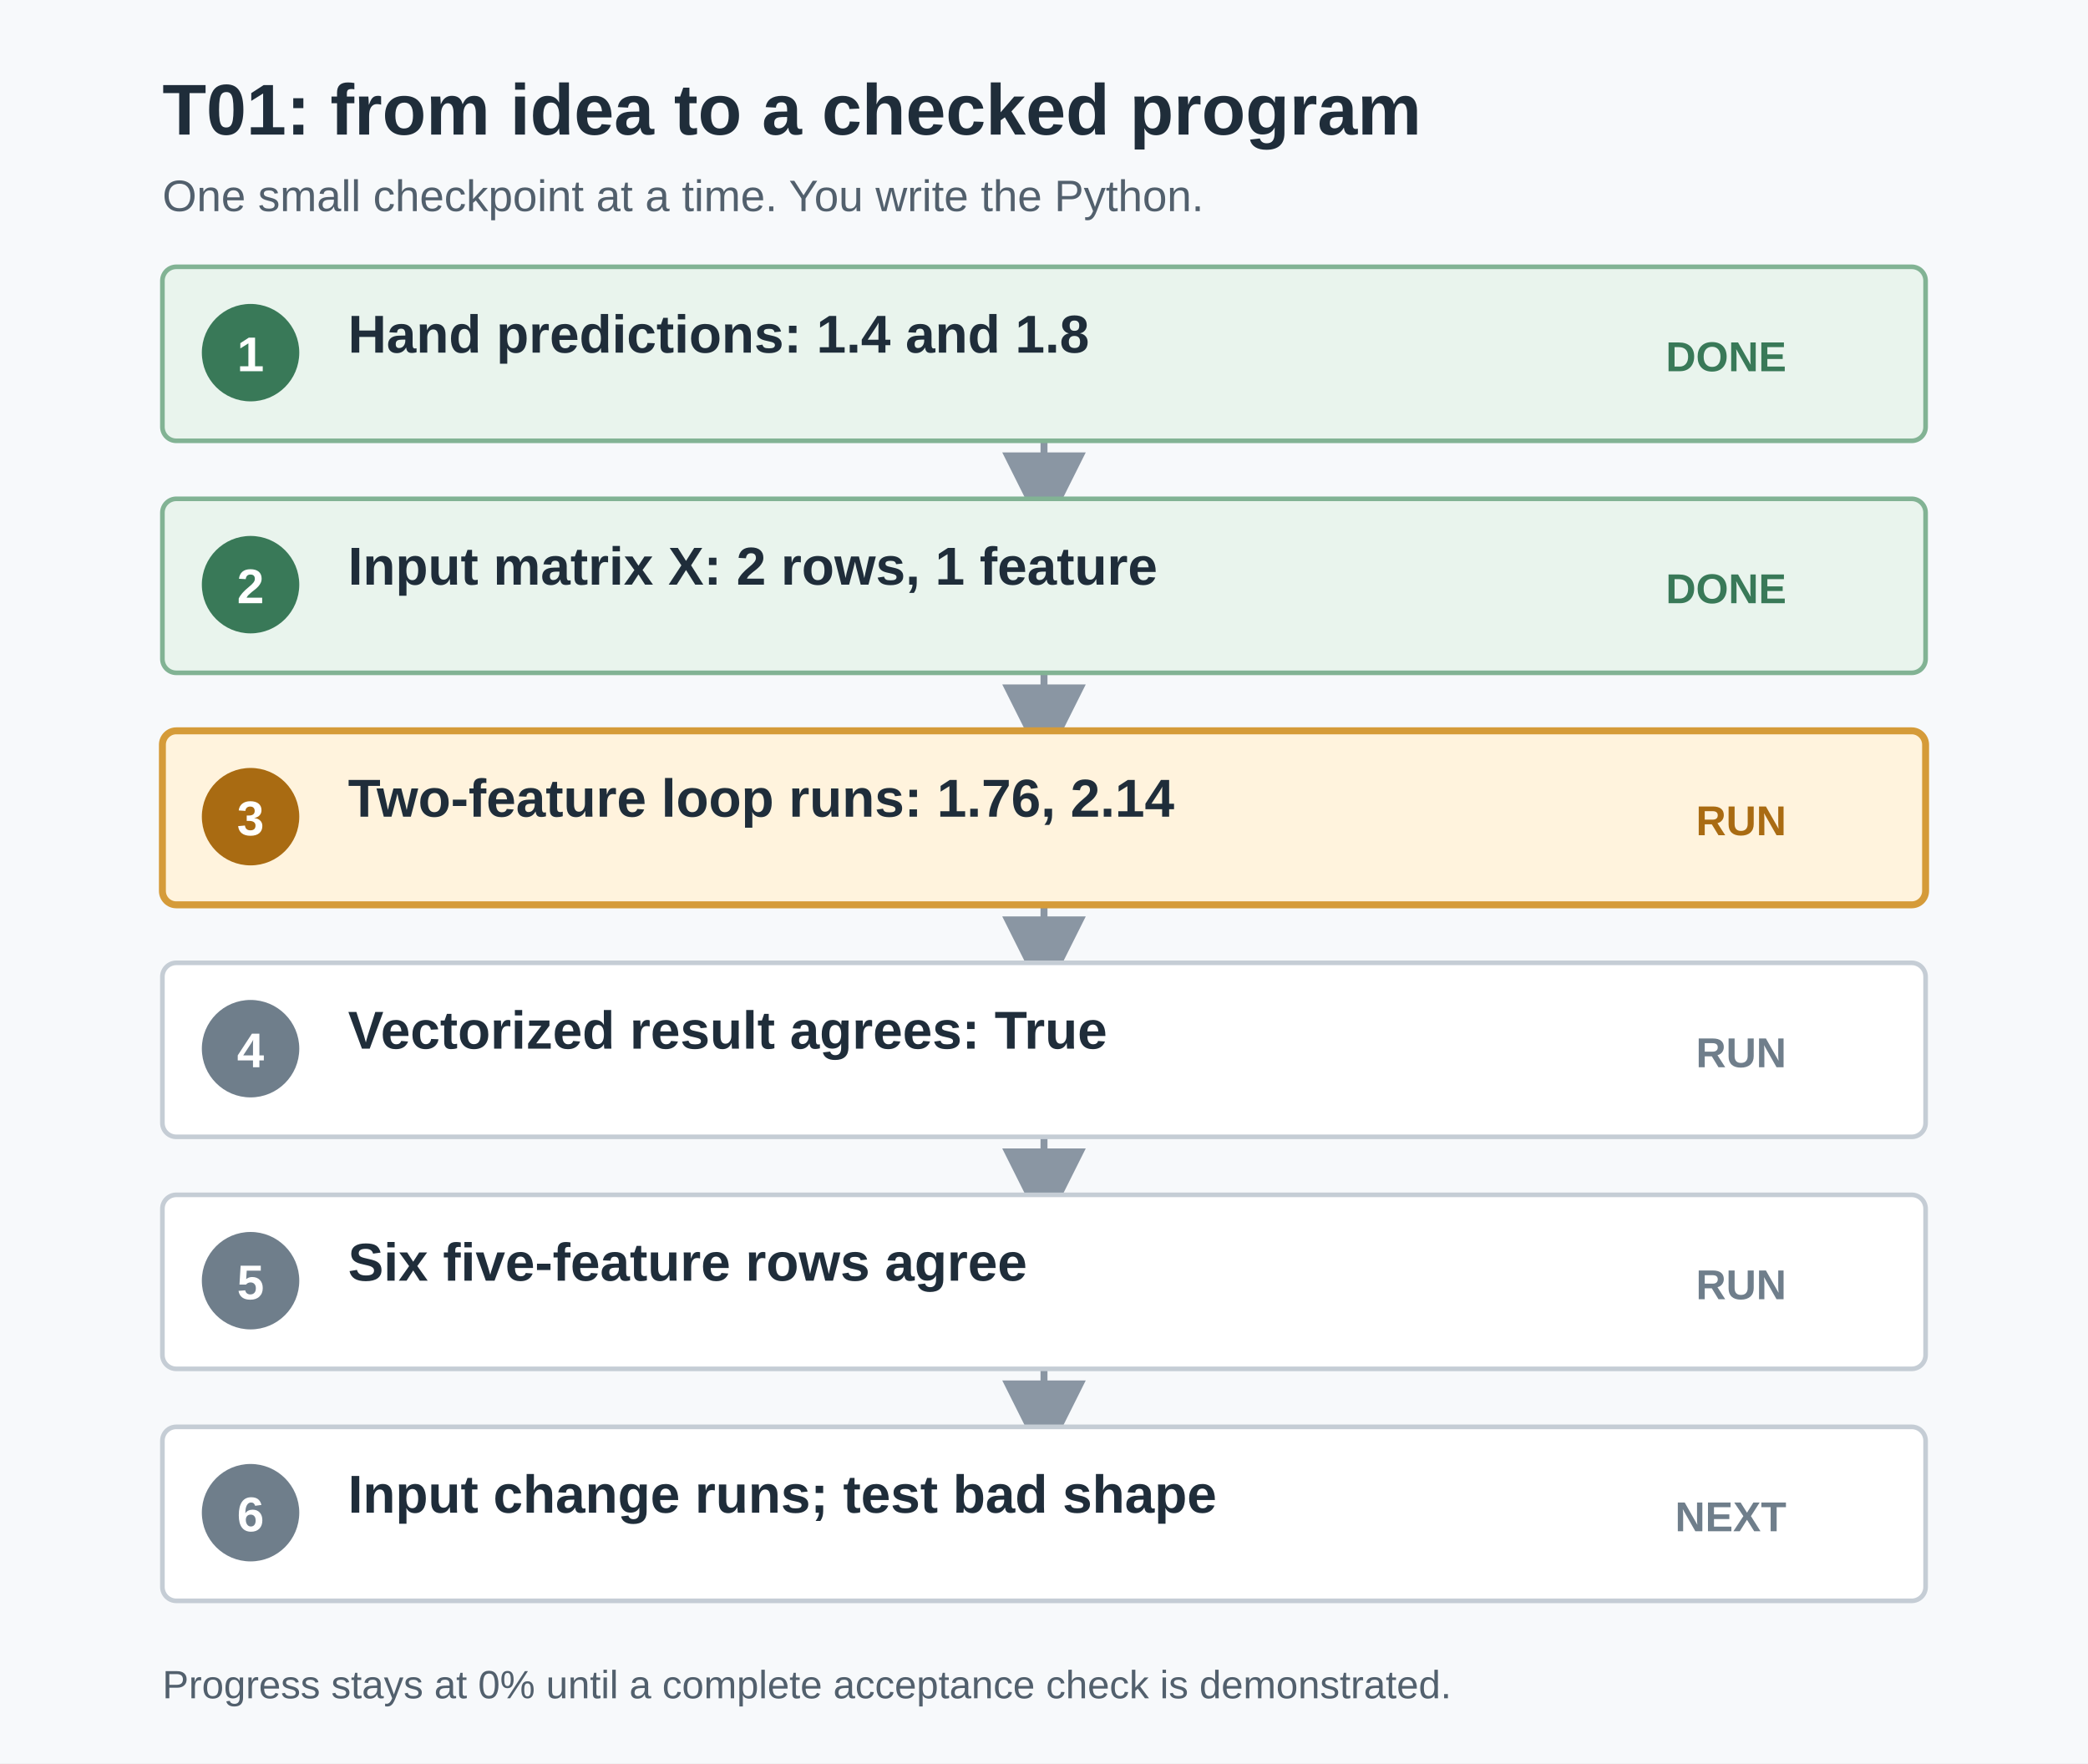
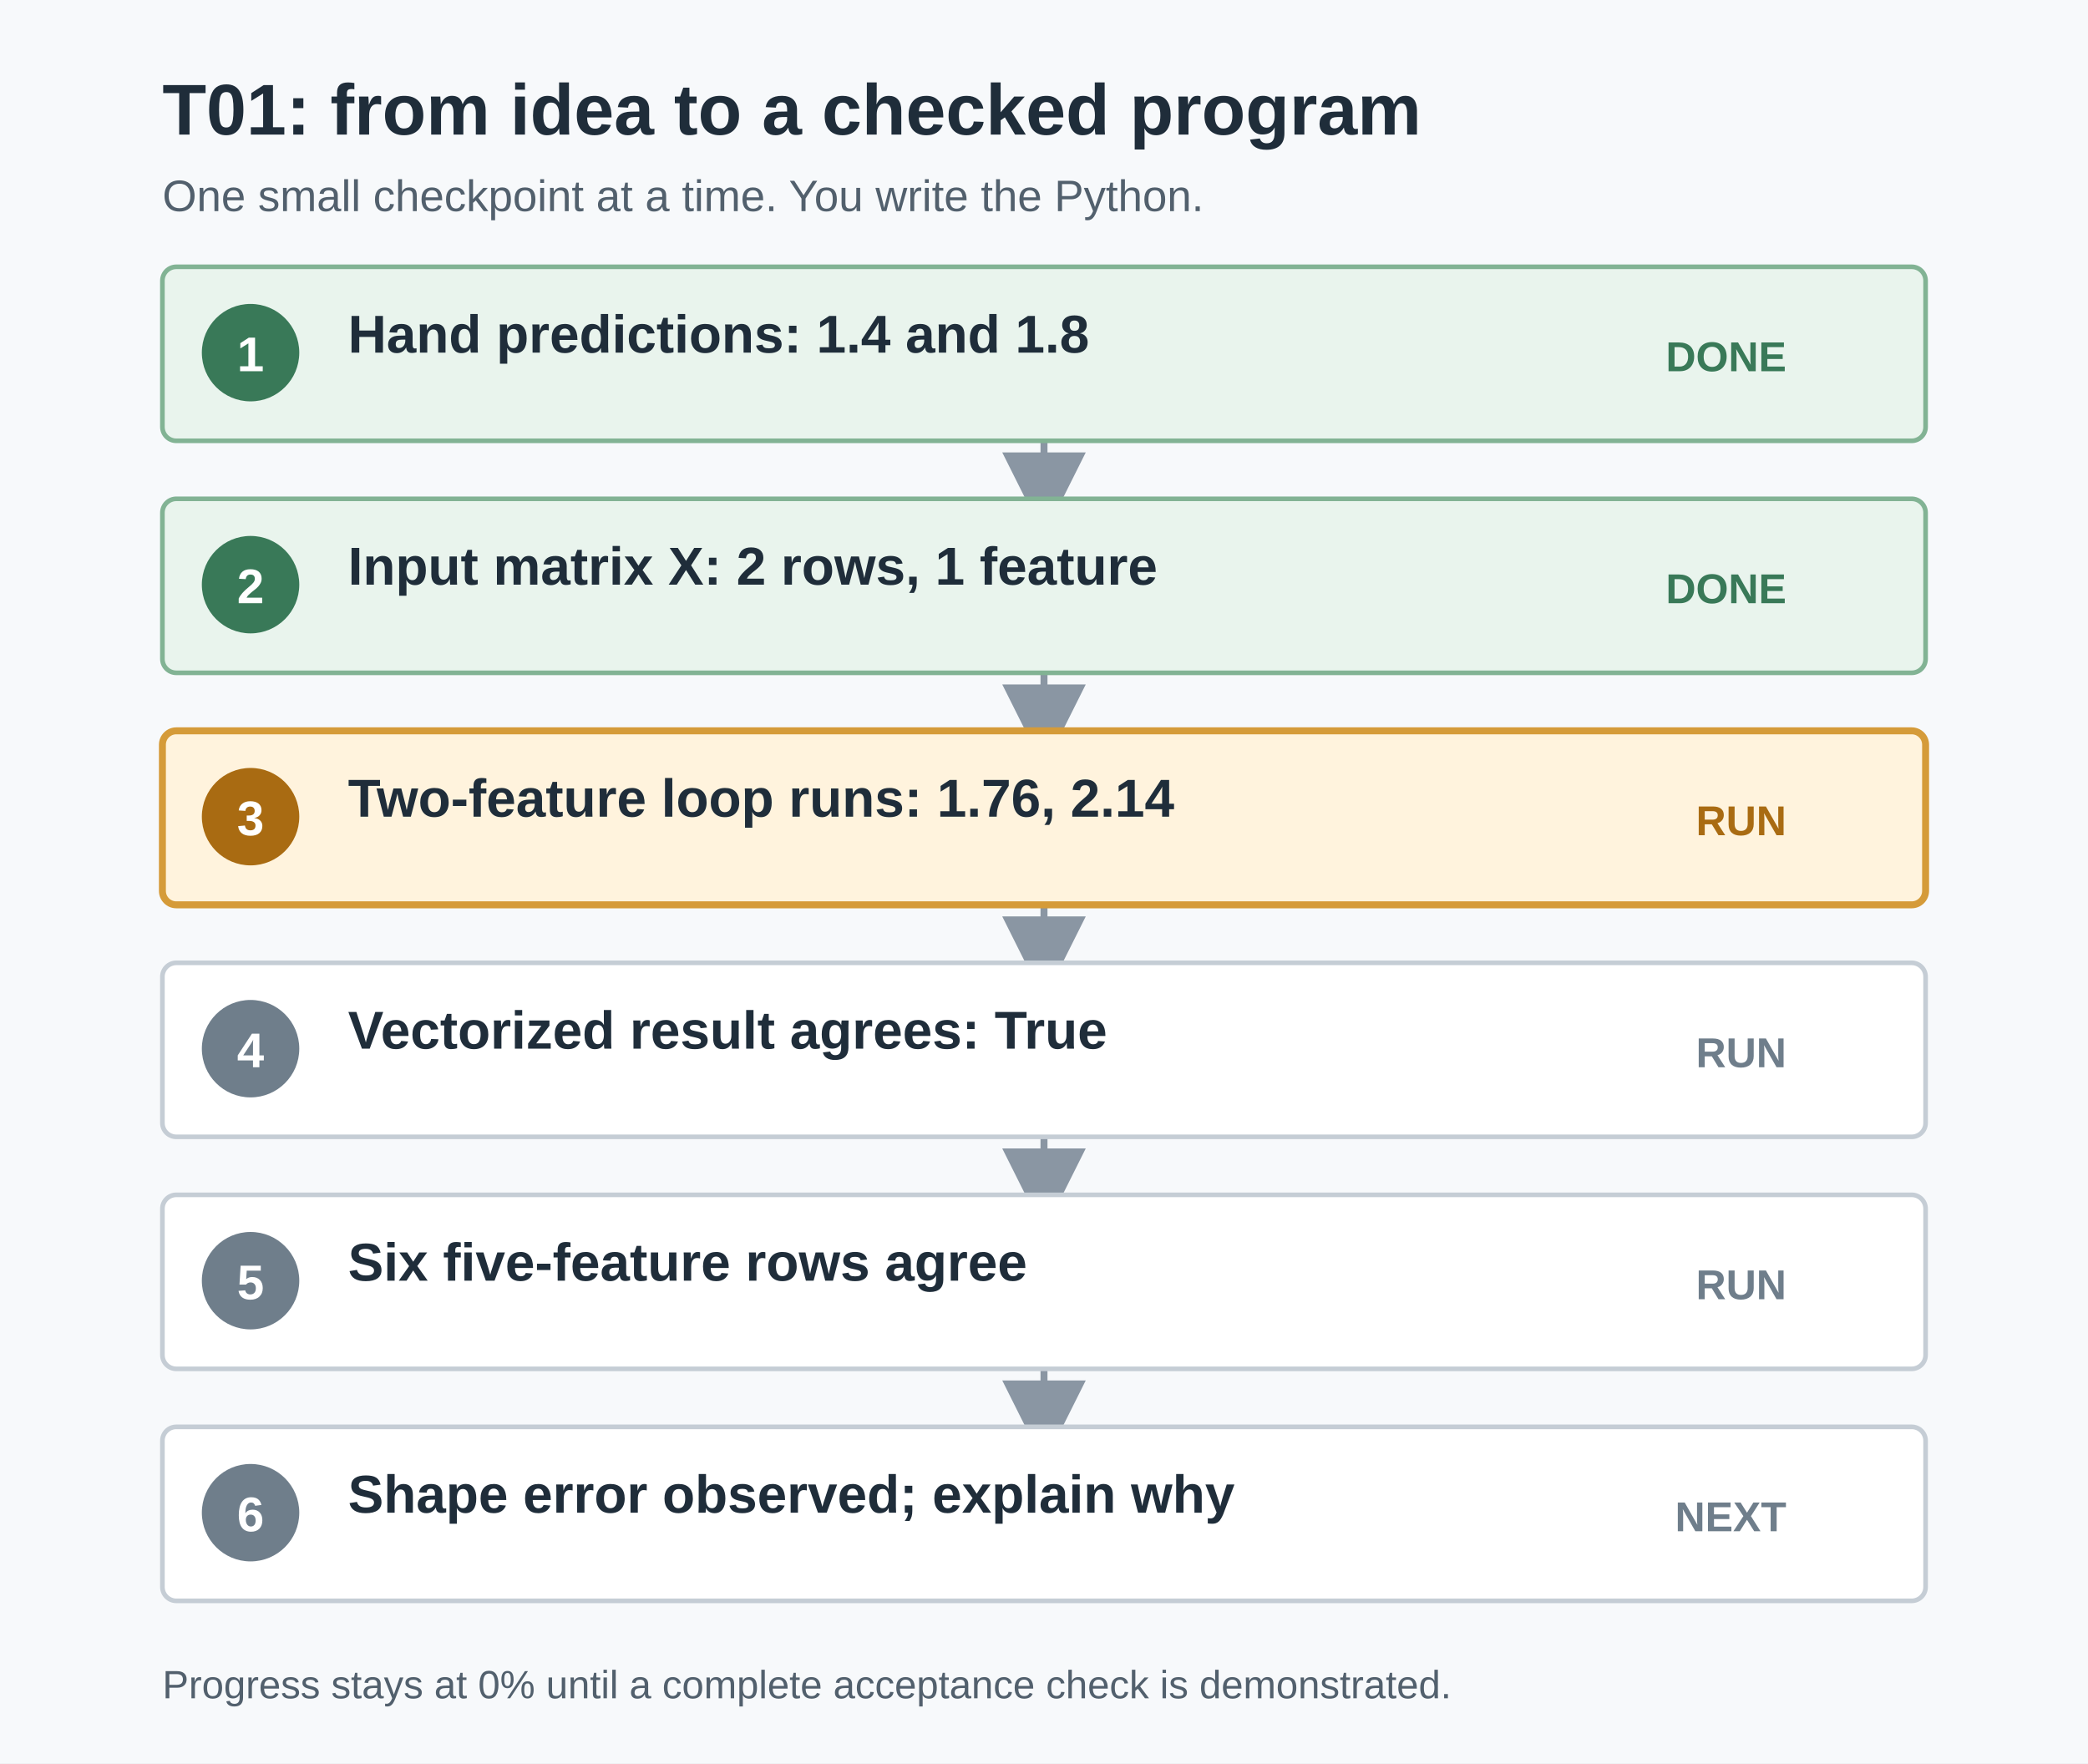
<svg xmlns="http://www.w3.org/2000/svg" width="900" height="760" viewBox="0 0 900 760" role="img" aria-labelledby="title desc">
  <defs>
    <marker id="arrow" markerWidth="12" markerHeight="12" refX="6" refY="6" orient="auto">
      <path d="M 0 0 L 12 6 L 0 12 z" fill="#8a96a3" />
    </marker>
  </defs>
  <rect width="900" height="760" fill="#f7f9fb" />
  <text x="70" y="58" font-family="Arial, sans-serif" font-size="31" font-weight="700" fill="#1f2d3a">T01: from idea to a checked program</text>
  <text x="70" y="91" font-family="Arial, sans-serif" font-size="19" fill="#52606d">One small checkpoint at a time. You write the Python.</text>
  <path d="M 450 190 L 450 213" stroke="#8a96a3" stroke-width="3" marker-end="url(#arrow)" />
  <path d="M 450 290 L 450 313" stroke="#8a96a3" stroke-width="3" marker-end="url(#arrow)" />
  <path d="M 450 390 L 450 413" stroke="#8a96a3" stroke-width="3" marker-end="url(#arrow)" />
  <path d="M 450 490 L 450 513" stroke="#8a96a3" stroke-width="3" marker-end="url(#arrow)" />
  <path d="M 450 590 L 450 613" stroke="#8a96a3" stroke-width="3" marker-end="url(#arrow)" />
  <rect x="70" y="115" width="760" height="75" rx="6" fill="#e9f4ed" stroke="#82b394" stroke-width="2" />
  <circle cx="108" cy="152" r="21" fill="#397958" />
  <text x="108" y="160" text-anchor="middle" font-family="Arial, sans-serif" font-size="21" font-weight="700" fill="#fff">1</text>
  <text x="150" y="152" font-family="Arial, sans-serif" font-size="23" font-weight="700" fill="#1f2d3a">Hand predictions: 1.4 and 1.8</text>
  <text x="770" y="160" text-anchor="end" font-family="Arial, sans-serif" font-size="18" font-weight="700" fill="#397958">DONE</text>
  <rect x="70" y="215" width="760" height="75" rx="6" fill="#e9f4ed" stroke="#82b394" stroke-width="2" />
  <circle cx="108" cy="252" r="21" fill="#397958" />
  <text x="108" y="260" text-anchor="middle" font-family="Arial, sans-serif" font-size="21" font-weight="700" fill="#fff">2</text>
  <text x="150" y="252" font-family="Arial, sans-serif" font-size="23" font-weight="700" fill="#1f2d3a">Input matrix X: 2 rows, 1 feature</text>
  <text x="770" y="260" text-anchor="end" font-family="Arial, sans-serif" font-size="18" font-weight="700" fill="#397958">DONE</text>
  <rect x="70" y="315" width="760" height="75" rx="6" fill="#fff3dd" stroke="#d59b39" stroke-width="3" />
  <circle cx="108" cy="352" r="21" fill="#a96b12" />
  <text x="108" y="360" text-anchor="middle" font-family="Arial, sans-serif" font-size="21" font-weight="700" fill="#fff">3</text>
  <text x="150" y="352" font-family="Arial, sans-serif" font-size="23" font-weight="700" fill="#1f2d3a">Two-feature loop runs: 1.76, 2.14</text>
  <text x="770" y="360" text-anchor="end" font-family="Arial, sans-serif" font-size="18" font-weight="700" fill="#a96b12">RUN</text>
  <rect x="70" y="415" width="760" height="75" rx="6" fill="#fff" stroke="#c5cdd5" stroke-width="2" />
  <circle cx="108" cy="452" r="21" fill="#6f7e8b" />
  <text x="108" y="460" text-anchor="middle" font-family="Arial, sans-serif" font-size="21" font-weight="700" fill="#fff">4</text>
  <text x="150" y="452" font-family="Arial, sans-serif" font-size="23" font-weight="700" fill="#1f2d3a">Vectorized result agrees: True</text>
  <text x="770" y="460" text-anchor="end" font-family="Arial, sans-serif" font-size="18" font-weight="700" fill="#6f7e8b">RUN</text>
  <rect x="70" y="515" width="760" height="75" rx="6" fill="#fff" stroke="#c5cdd5" stroke-width="2" />
  <circle cx="108" cy="552" r="21" fill="#6f7e8b" />
  <text x="108" y="560" text-anchor="middle" font-family="Arial, sans-serif" font-size="21" font-weight="700" fill="#fff">5</text>
  <text x="150" y="552" font-family="Arial, sans-serif" font-size="23" font-weight="700" fill="#1f2d3a">Six five-feature rows agree</text>
  <text x="770" y="560" text-anchor="end" font-family="Arial, sans-serif" font-size="18" font-weight="700" fill="#6f7e8b">RUN</text>
  <rect x="70" y="615" width="760" height="75" rx="6" fill="#fff" stroke="#c5cdd5" stroke-width="2" />
  <circle cx="108" cy="652" r="21" fill="#6f7e8b" />
  <text x="108" y="660" text-anchor="middle" font-family="Arial, sans-serif" font-size="21" font-weight="700" fill="#fff">6</text>
-   <text x="150" y="652" font-family="Arial, sans-serif" font-size="23" font-weight="700" fill="#1f2d3a">Input change runs; test bad shape</text>
+   <text x="150" y="652" font-family="Arial, sans-serif" font-size="23" font-weight="700" fill="#1f2d3a">Shape error observed; explain why</text>
  <text x="770" y="660" text-anchor="end" font-family="Arial, sans-serif" font-size="18" font-weight="700" fill="#6f7e8b">NEXT</text>
  <text x="70" y="732" font-family="Arial, sans-serif" font-size="17" fill="#52606d">Progress stays at 0% until a complete acceptance check is demonstrated.</text>
</svg>
